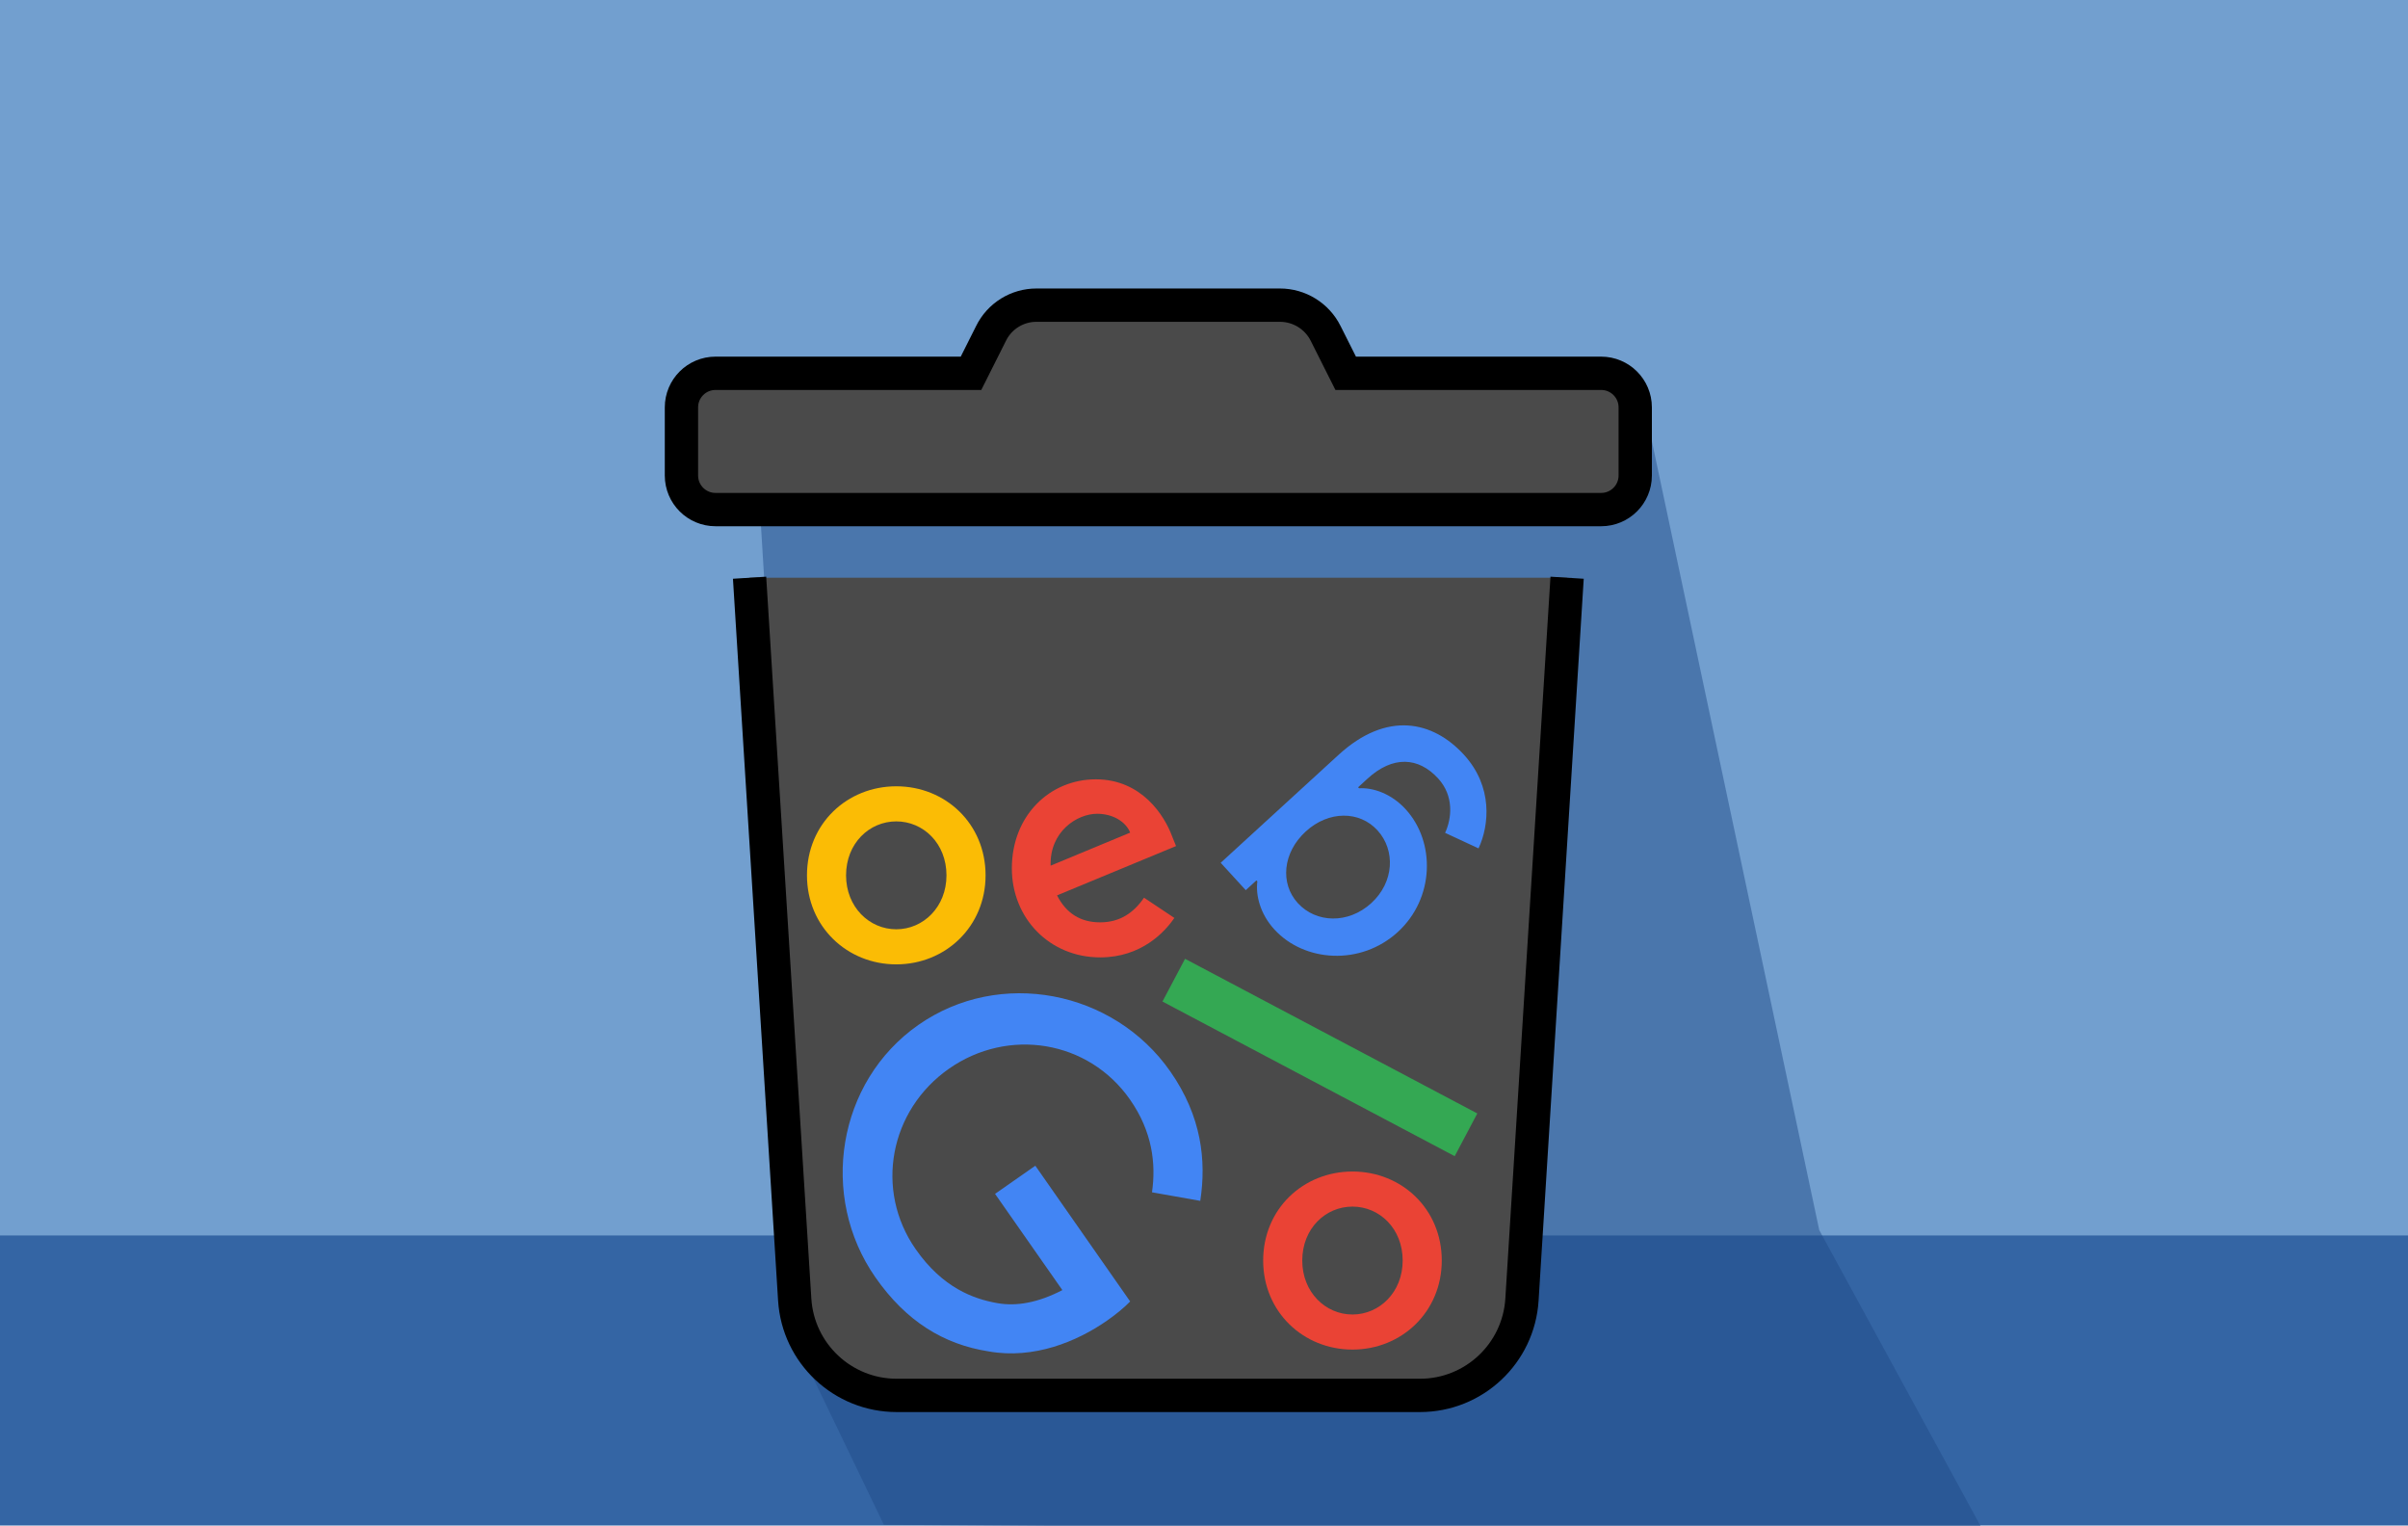
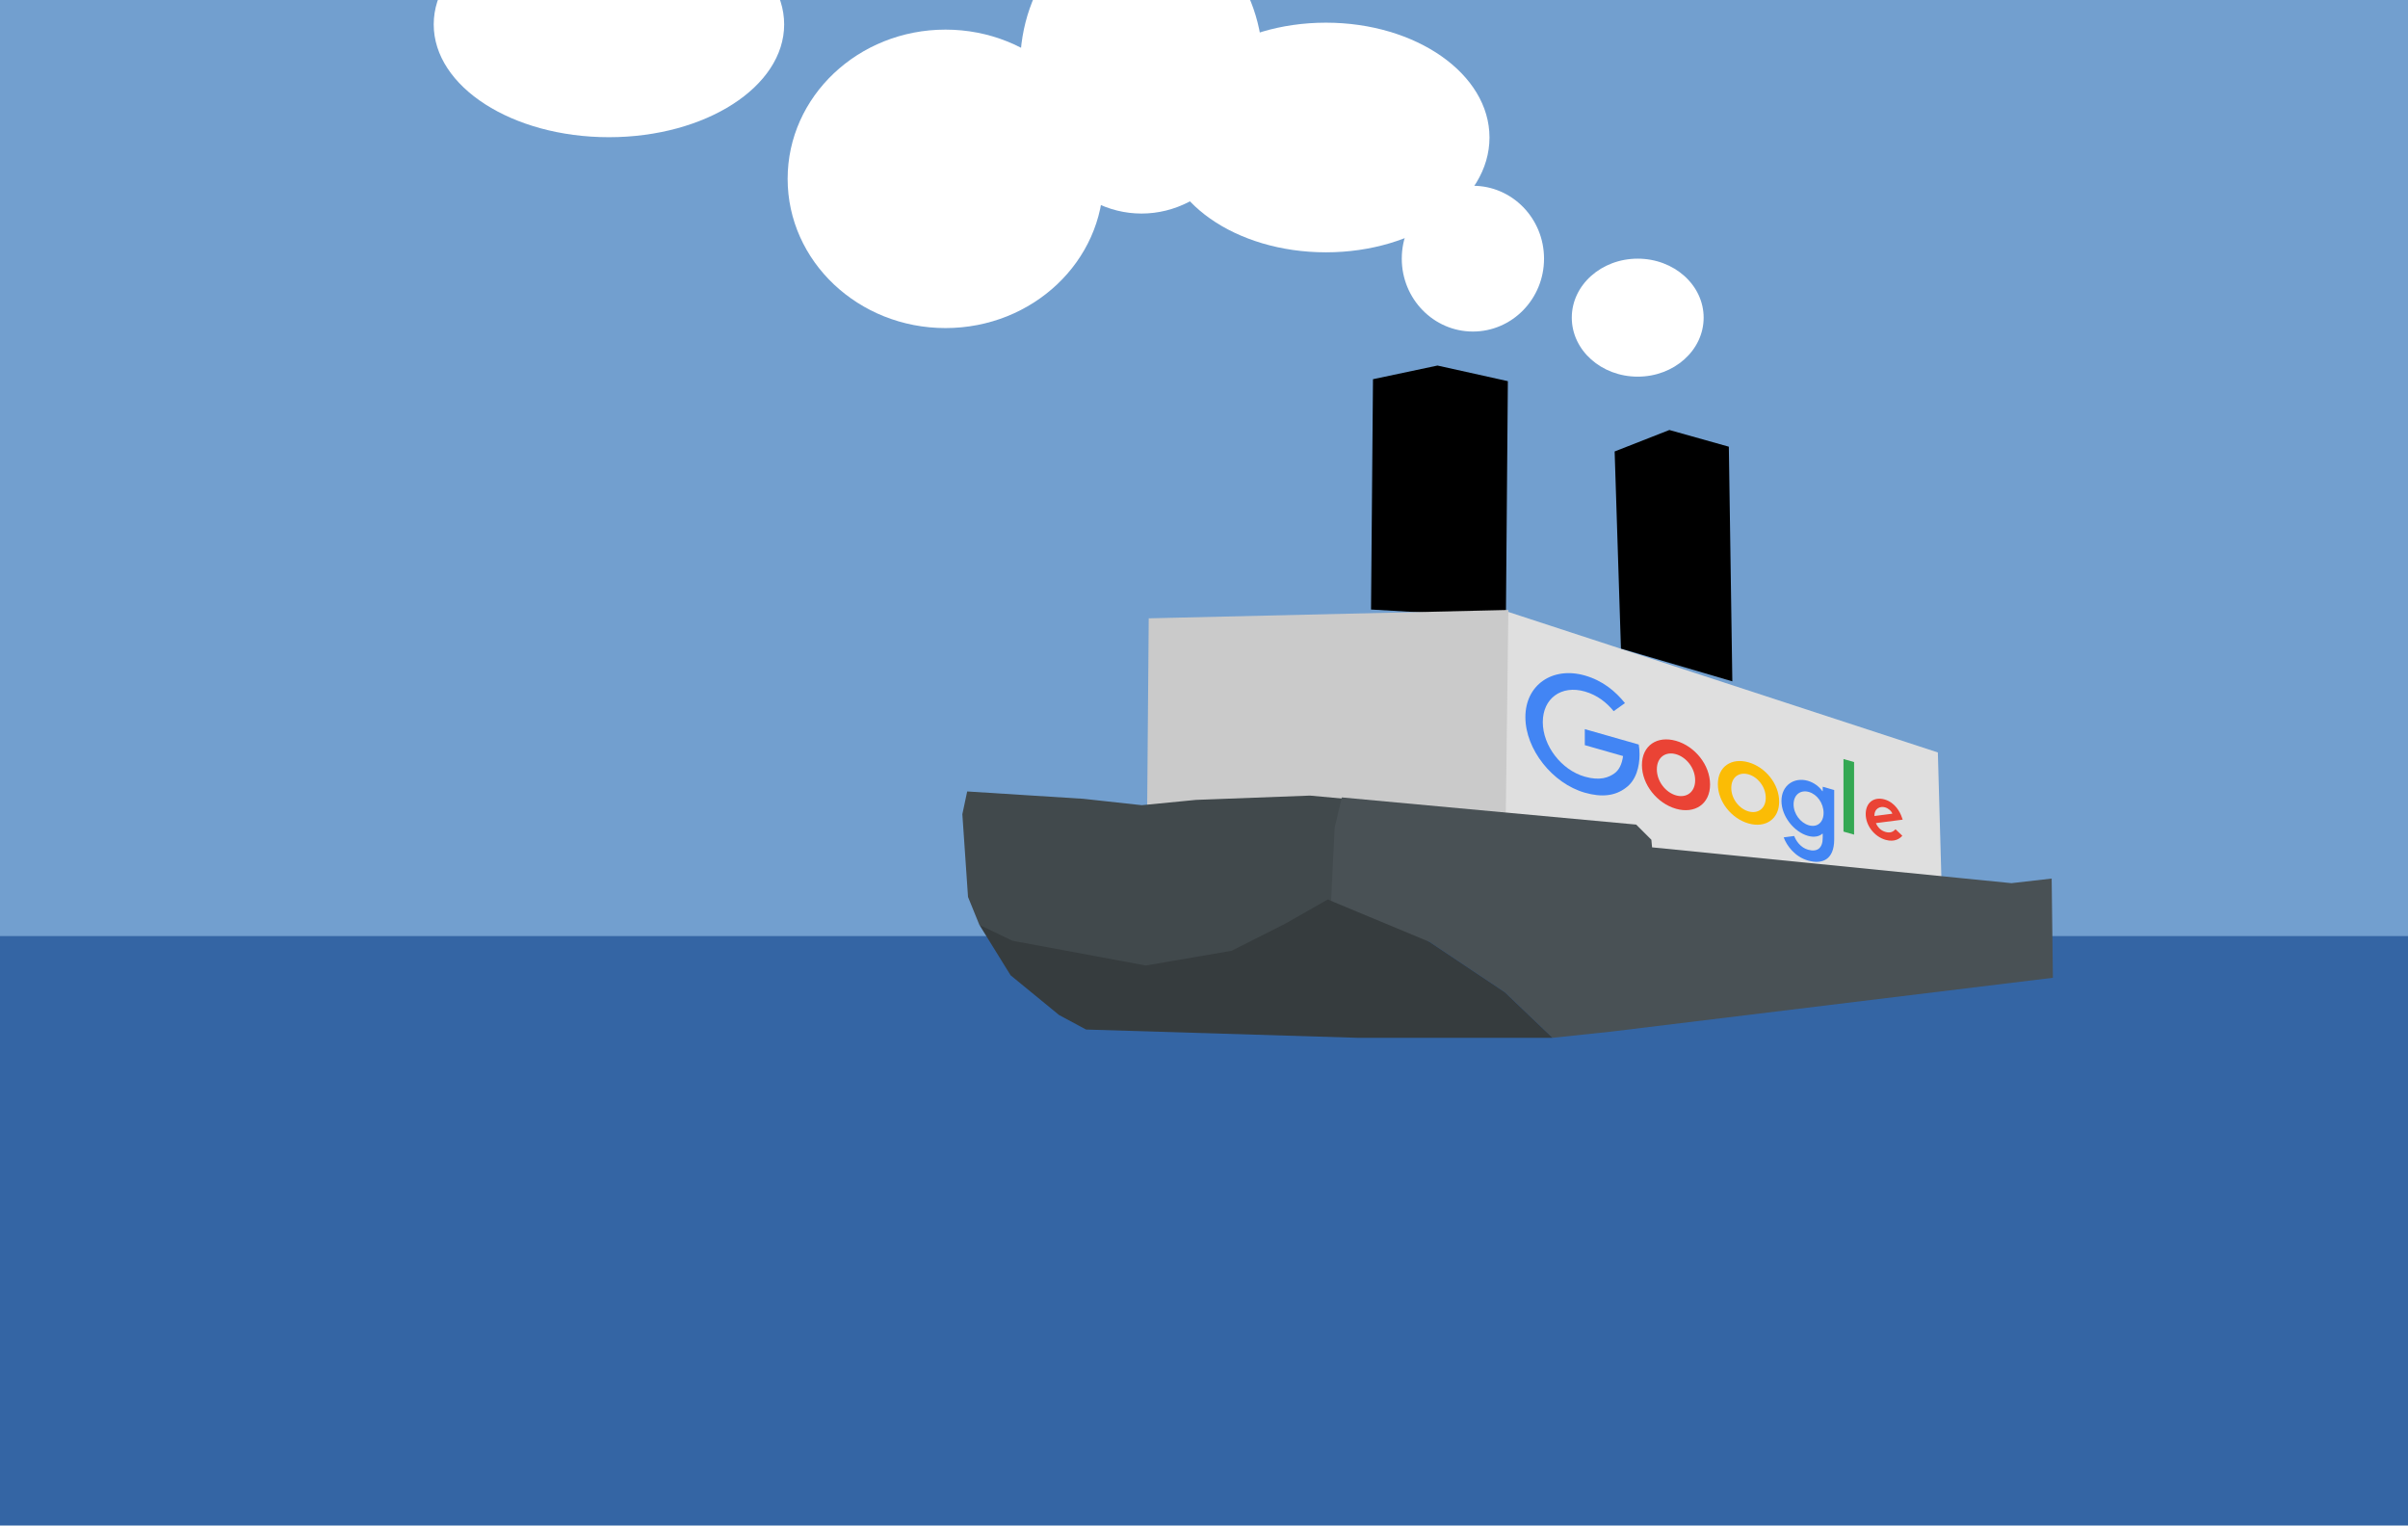
<svg xmlns="http://www.w3.org/2000/svg" width="600px" height="380px" viewBox="0 0 600 380" version="1.1" id="svg7">
  <defs id="defs11" />
  <g id="Page-1" stroke-width="1" stroke="none" fill-rule="evenodd" fill="none" style="fill:#729fcf;fill-opacity:1">
    <g id="placeholder" fill-rule="nonzero" fill="#C4C4C4" style="fill:#729fcf;fill-opacity:1">
      <rect id="Rectangle" x="0" y="0" width="600" height="380" style="fill:#729fcf;fill-opacity:1" />
    </g>
  </g>
-   <g id="g830" transform="matrix(1,0,0,0.19005,0,307.781)" style="fill:#3465a4;fill-rule:evenodd;stroke:none;stroke-width:2.294;fill-opacity:1">
-     <g id="g828" style="fill:#3465a4;fill-rule:nonzero;stroke-width:5.262;fill-opacity:1">
-       <rect rx="0" height="380" width="600" y="0" x="0" id="rect826" style="fill:#3465a4;fill-opacity:1;stroke-width:2.294" ry="0" />
+   <g id="g830" transform="matrix(1,0,0,0.3863196,0,233.1985)" style="fill:#3465a4;fill-opacity:1;fill-rule:evenodd;stroke:none;stroke-width:1.609">
+     <g id="g828" style="fill:#3465a4;fill-opacity:1;fill-rule:nonzero;stroke-width:3.691">
+       <rect rx="0" height="380" width="600" y="0" x="0" id="rect826" style="fill:#3465a4;fill-opacity:1;stroke-width:1.609" ry="0" />
    </g>
  </g>
-   <path style="opacity:0.484;fill:#204a87;stroke:none;stroke-width:1px;stroke-linecap:butt;stroke-linejoin:miter;stroke-opacity:1" d="m 202.532,343.11 17.706,36.75 274.221,2.061 -41.157,-75.476 -45.142,-212.74 -220.317,3.461 -10.171,24.346 11.728,6.027 z" id="path832" />
-   <path style="fill:#4a4a4a;stroke-width:1;fill-opacity:1" d="M 398.962,92.997 H 335.304 L 330.318,83.077 A 12.731,12.731 0 0 0 318.913,76.022 H 258.279 A 12.583,12.583 0 0 0 246.927,83.077 l -4.986,9.92 H 178.284 a 8.488,8.488 0 0 0 -8.488,8.488 v 16.975 a 8.488,8.488 0 0 0 8.488,8.488 h 220.678 a 8.488,8.488 0 0 0 8.488,-8.488 v -16.975 a 8.488,8.488 0 0 0 -8.488,-8.488 z M 198.017,323.754 a 25.463,25.463 0 0 0 25.41,23.871 H 353.818 A 25.463,25.463 0 0 0 379.228,323.754 L 390.474,143.923 H 186.771 Z" id="path2" />
-   <path id="path834" d="m 398.962,92.997 h -63.657 l -4.986,-9.92 c -2.155,-4.326 -6.573,-7.059 -11.405,-7.055 h -60.633 c -4.824,-0.019 -9.233,2.722 -11.352,7.055 l -4.986,9.92 H 178.284 c -4.688,3e-6 -8.488,3.8 -8.488,8.488 v 16.975 c 0,4.688 3.8,8.488 8.488,8.488 h 220.678 c 4.688,0 8.488,-3.8 8.488,-8.488 v -16.975 c 0,-4.688 -3.8,-8.488 -8.488,-8.488 z M 390.474,143.923 379.228,323.754 c -0.84,13.417 -11.966,23.869 -25.41,23.871 H 223.427 c -13.444,-0.002 -24.57,-10.454 -25.41,-23.871 L 186.771,143.923" style="fill:none;fill-opacity:1;stroke:#000000;stroke-width:8.3;stroke-miterlimit:4;stroke-dasharray:none;stroke-opacity:1" />
-   <path style="fill:#ea4335" d="m 359.244,314.03 c 0,12.77 -9.99,22.18 -22.25,22.18 -12.26,0 -22.25,-9.41 -22.25,-22.18 0,-12.86 9.99,-22.18 22.25,-22.18 12.26,0 22.25,9.32 22.25,22.18 z m -9.74,0 c 0,-7.98 -5.79,-13.44 -12.51,-13.44 -6.72,0 -12.51,5.46 -12.51,13.44 0,7.9 5.79,13.44 12.51,13.44 6.72,0 12.51,-5.55 12.51,-13.44 z" id="path2-3" />
-   <path style="fill:#fbbc05" d="m 245.573,218.065 c 0,12.77 -9.99,22.18 -22.25,22.18 -12.26,0 -22.25,-9.41 -22.25,-22.18 0,-12.85 9.99,-22.18 22.25,-22.18 12.26,0 22.25,9.32 22.25,22.18 z m -9.74,0 c 0,-7.98 -5.79,-13.44 -12.51,-13.44 -6.72,0 -12.51,5.46 -12.51,13.44 0,7.9 5.79,13.44 12.51,13.44 6.72,0 12.51,-5.55 12.51,-13.44 z" id="path4" />
-   <path style="fill:#4285f4" d="m 304.151,214.946 29.369,-26.89 c 12.081,-11.061 23.539,-8.454 31.25,-0.031 7.259,7.929 6.326,17.556 3.636,23.326 l -8.33,-3.871 c 1.643,-3.551 2.286,-9.157 -1.738,-13.553 -4.936,-5.391 -11.322,-5.687 -17.584,0.046 l -2.353,2.154 0.23,0.251 c 3.456,-0.209 8.026,1.302 11.605,5.211 7.489,8.179 7.225,22.196 -1.943,30.59 -9.234,8.455 -23.279,7.538 -30.768,-0.641 -3.572,-3.902 -4.675,-8.586 -4.229,-11.964 l -0.23,-0.251 -2.663,2.438 -6.246,-6.822 z m 21.21,-7.814 c -5.76,5.274 -6.453,12.973 -1.976,17.863 4.538,4.956 12.551,5.253 18.312,-0.021 5.701,-5.22 6.052,-13.174 1.514,-18.131 -4.477,-4.89 -12.148,-4.931 -17.849,0.289 z" id="path6" />
-   <path style="fill:#34a853;stroke-width:1" d="m 295.28,238.861 72.819,38.526 -5.631,10.643 -72.819,-38.526 z" id="path8" />
-   <path style="fill:#ea4335" d="m 285.053,223.636 7.56,5.04 c -2.44,3.61 -8.32,9.83 -18.48,9.83 -12.6,0 -22.01,-9.74 -22.01,-22.18 0,-13.19 9.49,-22.18 20.92,-22.18 11.51,0 17.14,9.16 18.98,14.11 l 1.01,2.52 -29.65,12.28 c 2.27,4.45 5.8,6.72 10.75,6.72 4.96,0 8.4,-2.44 10.92,-6.14 z m -23.27,-7.98 19.82,-8.23 c -1.09,-2.77 -4.37,-4.7 -8.23,-4.7 -4.95,0 -11.84,4.37 -11.59,12.93 z" id="path10" />
-   <path style="fill:#4285f4;stroke-width:1" d="m 247.936,297.418 10.035,-7.012 23.631,33.816 c -1.518,1.553 -3.467,3.169 -5.707,4.734 -7.529,5.261 -18.277,9.709 -29.545,7.711 -11.227,-1.757 -20.571,-7.496 -28.201,-18.416 -14.144,-20.24 -9.551,-48.781 10.689,-62.925 20.24,-14.144 48.621,-8.645 62.765,11.595 7.825,11.197 9.005,22.244 7.467,32.239 l -12.029,-2.133 c 1.028,-7.115 0.094,-15.128 -5.48,-23.105 -10.329,-14.78 -30.319,-18.016 -45.099,-7.688 -14.78,10.329 -18.614,30.213 -8.285,44.993 6.699,9.587 14.365,12.357 20.307,13.41 4.819,0.854 10.175,-0.111 16.224,-3.243 z" id="path12" />
+   <path style="fill:#dfdfdf;fill-opacity:1;stroke:none;stroke-width:1px;stroke-linecap:butt;stroke-linejoin:miter;stroke-opacity:1" d="m 373.33,209.442 0.982,-57.488 108.542,35.497 1.038,36.794 c -39.983,1.745 -74.643,-7.873 -110.562,-14.803 z" id="path844" />
+   <path style="fill:#000000;fill-opacity:1;stroke:none;stroke-width:1px;stroke-linecap:butt;stroke-linejoin:miter;stroke-opacity:1" d="m 341.619,151.846 0.487,-57.378 16.073,-3.404 17.534,3.89 -0.487,58.837 z" id="path848" />
+   <path style="fill:#cacaca;fill-opacity:1;stroke:none;stroke-width:1px;stroke-linecap:butt;stroke-linejoin:miter;stroke-opacity:1" d="m 375.837,151.954 -89.609,2.084 -0.433,52.432 29.381,1.513 36.676,4.128 23.262,-2.67 z" id="path846" />
+   <path style="fill:#41494c;fill-opacity:1;stroke:none;stroke-width:1px;stroke-linecap:butt;stroke-linejoin:miter;stroke-opacity:1" d="m 341.386,199.575 -14.981,-1.375 -28.413,1.07 -13.505,1.318 -14.525,-1.586 -28.968,-1.834 -1.205,5.673 1.412,20.611 2.828,6.953 11.641,8.424 29.602,7.145 45.437,-7.546 9.471,-4.986 3.788,-4.47 0.517,-21.318 -3.1,-8.08" id="path842" />
+   <path style="fill:#000000;fill-opacity:1;stroke:none;stroke-width:1px;stroke-linecap:butt;stroke-linejoin:miter;stroke-opacity:1" d="m 403.89,161.582 -1.571,-49.112 13.637,-5.349 14.819,4.16 0.87,58.459 z" id="path850" />
+   <ellipse style="opacity:1;fill:#ffffff;fill-opacity:1;stroke:none;stroke-width:11.2;stroke-linecap:square;stroke-linejoin:miter;stroke-miterlimit:4;stroke-dasharray:none;stroke-dashoffset:0;stroke-opacity:1" id="path852" cx="151.729" cy="6.081" rx="43.66" ry="28.098" />
+   <ellipse style="opacity:1;fill:#ffffff;fill-opacity:1;stroke:none;stroke-width:11.2;stroke-linecap:square;stroke-linejoin:miter;stroke-miterlimit:4;stroke-dasharray:none;stroke-dashoffset:0;stroke-opacity:1" id="path854" cx="235.591" cy="44.553" rx="39.337" ry="37.176" />
+   <ellipse style="opacity:1;fill:#ffffff;fill-opacity:1;stroke:none;stroke-width:11.2;stroke-linecap:square;stroke-linejoin:miter;stroke-miterlimit:4;stroke-dasharray:none;stroke-dashoffset:0;stroke-opacity:1" id="path856" cx="330.381" cy="34.253" rx="40.756" ry="28.605" />
+   <ellipse style="opacity:1;fill:#ffffff;fill-opacity:1;stroke:none;stroke-width:11.2;stroke-linecap:square;stroke-linejoin:miter;stroke-miterlimit:4;stroke-dasharray:none;stroke-dashoffset:0;stroke-opacity:1" id="path858" cx="284.438" cy="16.455" rx="30.259" ry="36.744" />
+   <ellipse style="opacity:1;fill:#ffffff;fill-opacity:1;stroke:none;stroke-width:11.2;stroke-linecap:square;stroke-linejoin:miter;stroke-miterlimit:4;stroke-dasharray:none;stroke-dashoffset:0;stroke-opacity:1" id="path860" cx="408.069" cy="79.135" rx="16.427" ry="14.697" />
+   <ellipse style="opacity:1;fill:#ffffff;fill-opacity:1;stroke:none;stroke-width:11.2;stroke-linecap:square;stroke-linejoin:miter;stroke-miterlimit:4;stroke-dasharray:none;stroke-dashoffset:0;stroke-opacity:1" id="path862" cx="367.003" cy="64.438" rx="17.723" ry="18.156" />
+   <path style="fill:#495155;fill-opacity:1;stroke:none;stroke-width:1px;stroke-linecap:butt;stroke-linejoin:miter;stroke-opacity:1" d="m 511.212,218.868 0.306,24.718 -110.035,13.41 -14.637,1.547 -11.882,-11.347 -18.77,-12.55 -24.758,-5.673 1.128,-22.846 1.791,-7.469 73.327,6.762 3.788,3.782 0.172,1.891 89.556,8.92 z" id="path838" />
+   <path style="fill:#363c3e;stroke:none;stroke-width:1px;stroke-linecap:butt;stroke-linejoin:miter;stroke-opacity:1;fill-opacity:1" d="m 386.846,258.543 -11.882,-11.347 -18.77,-12.55 -25.37,-10.564 -10.513,5.998 -13.431,6.781 -21.397,3.668 -33.224,-6.17 -8.231,-3.954 7.788,12.569 12.079,9.895 6.716,3.61 67.674,2.063 h 48.56" id="path840" />
+   <path style="fill:#ea4335;stroke-width:1" d="m 426.097,195.441 c 0,4.871 -3.811,7.373 -8.488,6.038 -4.677,-1.335 -8.488,-6.013 -8.488,-10.884 0,-4.906 3.811,-7.373 8.488,-6.038 4.677,1.335 8.488,5.978 8.488,10.884 z m -3.716,-1.061 c 0,-3.044 -2.209,-5.758 -4.772,-6.489 -2.564,-0.732 -4.772,0.721 -4.772,3.765 0,3.014 2.209,5.758 4.772,6.489 2.564,0.732 4.772,-0.755 4.772,-3.765 z" id="path864" />
+   <path style="fill:#fbbc05;stroke-width:1" d="m 443.315,199.706 c 0,4.384 -3.43,6.636 -7.639,5.434 -4.209,-1.202 -7.639,-5.411 -7.639,-9.796 0,-4.412 3.43,-6.636 7.639,-5.434 4.209,1.202 7.639,5.38 7.639,9.796 z m -3.344,-0.955 c 0,-2.74 -1.988,-5.182 -4.295,-5.84 -2.307,-0.659 -4.295,0.649 -4.295,3.388 0,2.712 1.988,5.182 4.295,5.84 2.307,0.659 4.295,-0.679 4.295,-3.388 z" id="path866" />
+   <path style="fill:#4285f4;stroke-width:1" d="m 457.027,196.808 v 12.304 c 0,5.061 -2.985,6.276 -6.514,5.269 -3.322,-0.948 -5.321,-3.741 -6.075,-5.773 l 2.62,-0.343 c 0.467,1.249 1.61,2.891 3.451,3.417 2.259,0.645 3.659,-0.349 3.659,-2.973 v -0.986 l -0.105,-0.03 c -0.674,0.639 -1.971,0.995 -3.609,0.527 -3.427,-0.978 -6.566,-4.859 -6.566,-8.7 0,-3.869 3.139,-5.982 6.566,-5.004 1.635,0.467 2.932,1.563 3.609,2.563 l 0.105,0.03 v -1.115 l 2.858,0.816 z m -2.645,5.709 c 0,-2.413 -1.61,-4.637 -3.659,-5.222 -2.076,-0.593 -3.816,0.675 -3.816,3.088 0,2.389 1.74,4.625 3.816,5.218 2.049,0.585 3.659,-0.695 3.659,-3.084 z" id="path868" />
+   <path style="fill:#34a853;stroke-width:1" d="m 461.981,189.845 v 18.076 l -2.642,-0.754 v -18.076 z" id="path870" />
+   <path style="fill:#ea4335;stroke-width:1" d="m 472.296,206.579 1.703,1.621 c -0.55,0.656 -1.874,1.679 -4.163,1.026 -2.838,-0.81 -4.958,-3.609 -4.958,-6.412 0,-2.971 2.138,-4.386 4.712,-3.651 2.593,0.74 3.861,3.165 4.275,4.399 l 0.228,0.633 -6.679,0.86 c 0.511,1.148 1.306,1.887 2.421,2.205 1.117,0.319 1.892,-0.009 2.46,-0.681 z m -5.242,-3.294 4.465,-0.579 c -0.246,-0.694 -0.984,-1.34 -1.854,-1.588 -1.115,-0.318 -2.667,0.223 -2.611,2.167 z" id="path872" />
+   <path style="fill:#4285f4;stroke-width:1" d="m 394.885,185.632 v -3.989 l 13.441,3.837 c 0.131,0.733 0.199,1.574 0.199,2.464 0,2.992 -0.818,6.459 -3.454,8.343 -2.564,1.938 -5.841,2.427 -10.181,1.188 -8.045,-2.297 -14.81,-10.78 -14.81,-18.825 0,-8.045 6.765,-12.667 14.81,-10.37 4.451,1.27 7.621,3.922 10.003,6.878 l -2.814,2.011 c -1.708,-2.09 -4.022,-3.997 -7.193,-4.902 -5.875,-1.677 -10.469,1.746 -10.469,7.621 0,5.875 4.595,11.921 10.469,13.598 3.811,1.088 5.981,0.177 7.371,-0.816 1.127,-0.806 1.869,-2.205 2.162,-4.321 z" id="path874" />
</svg>
